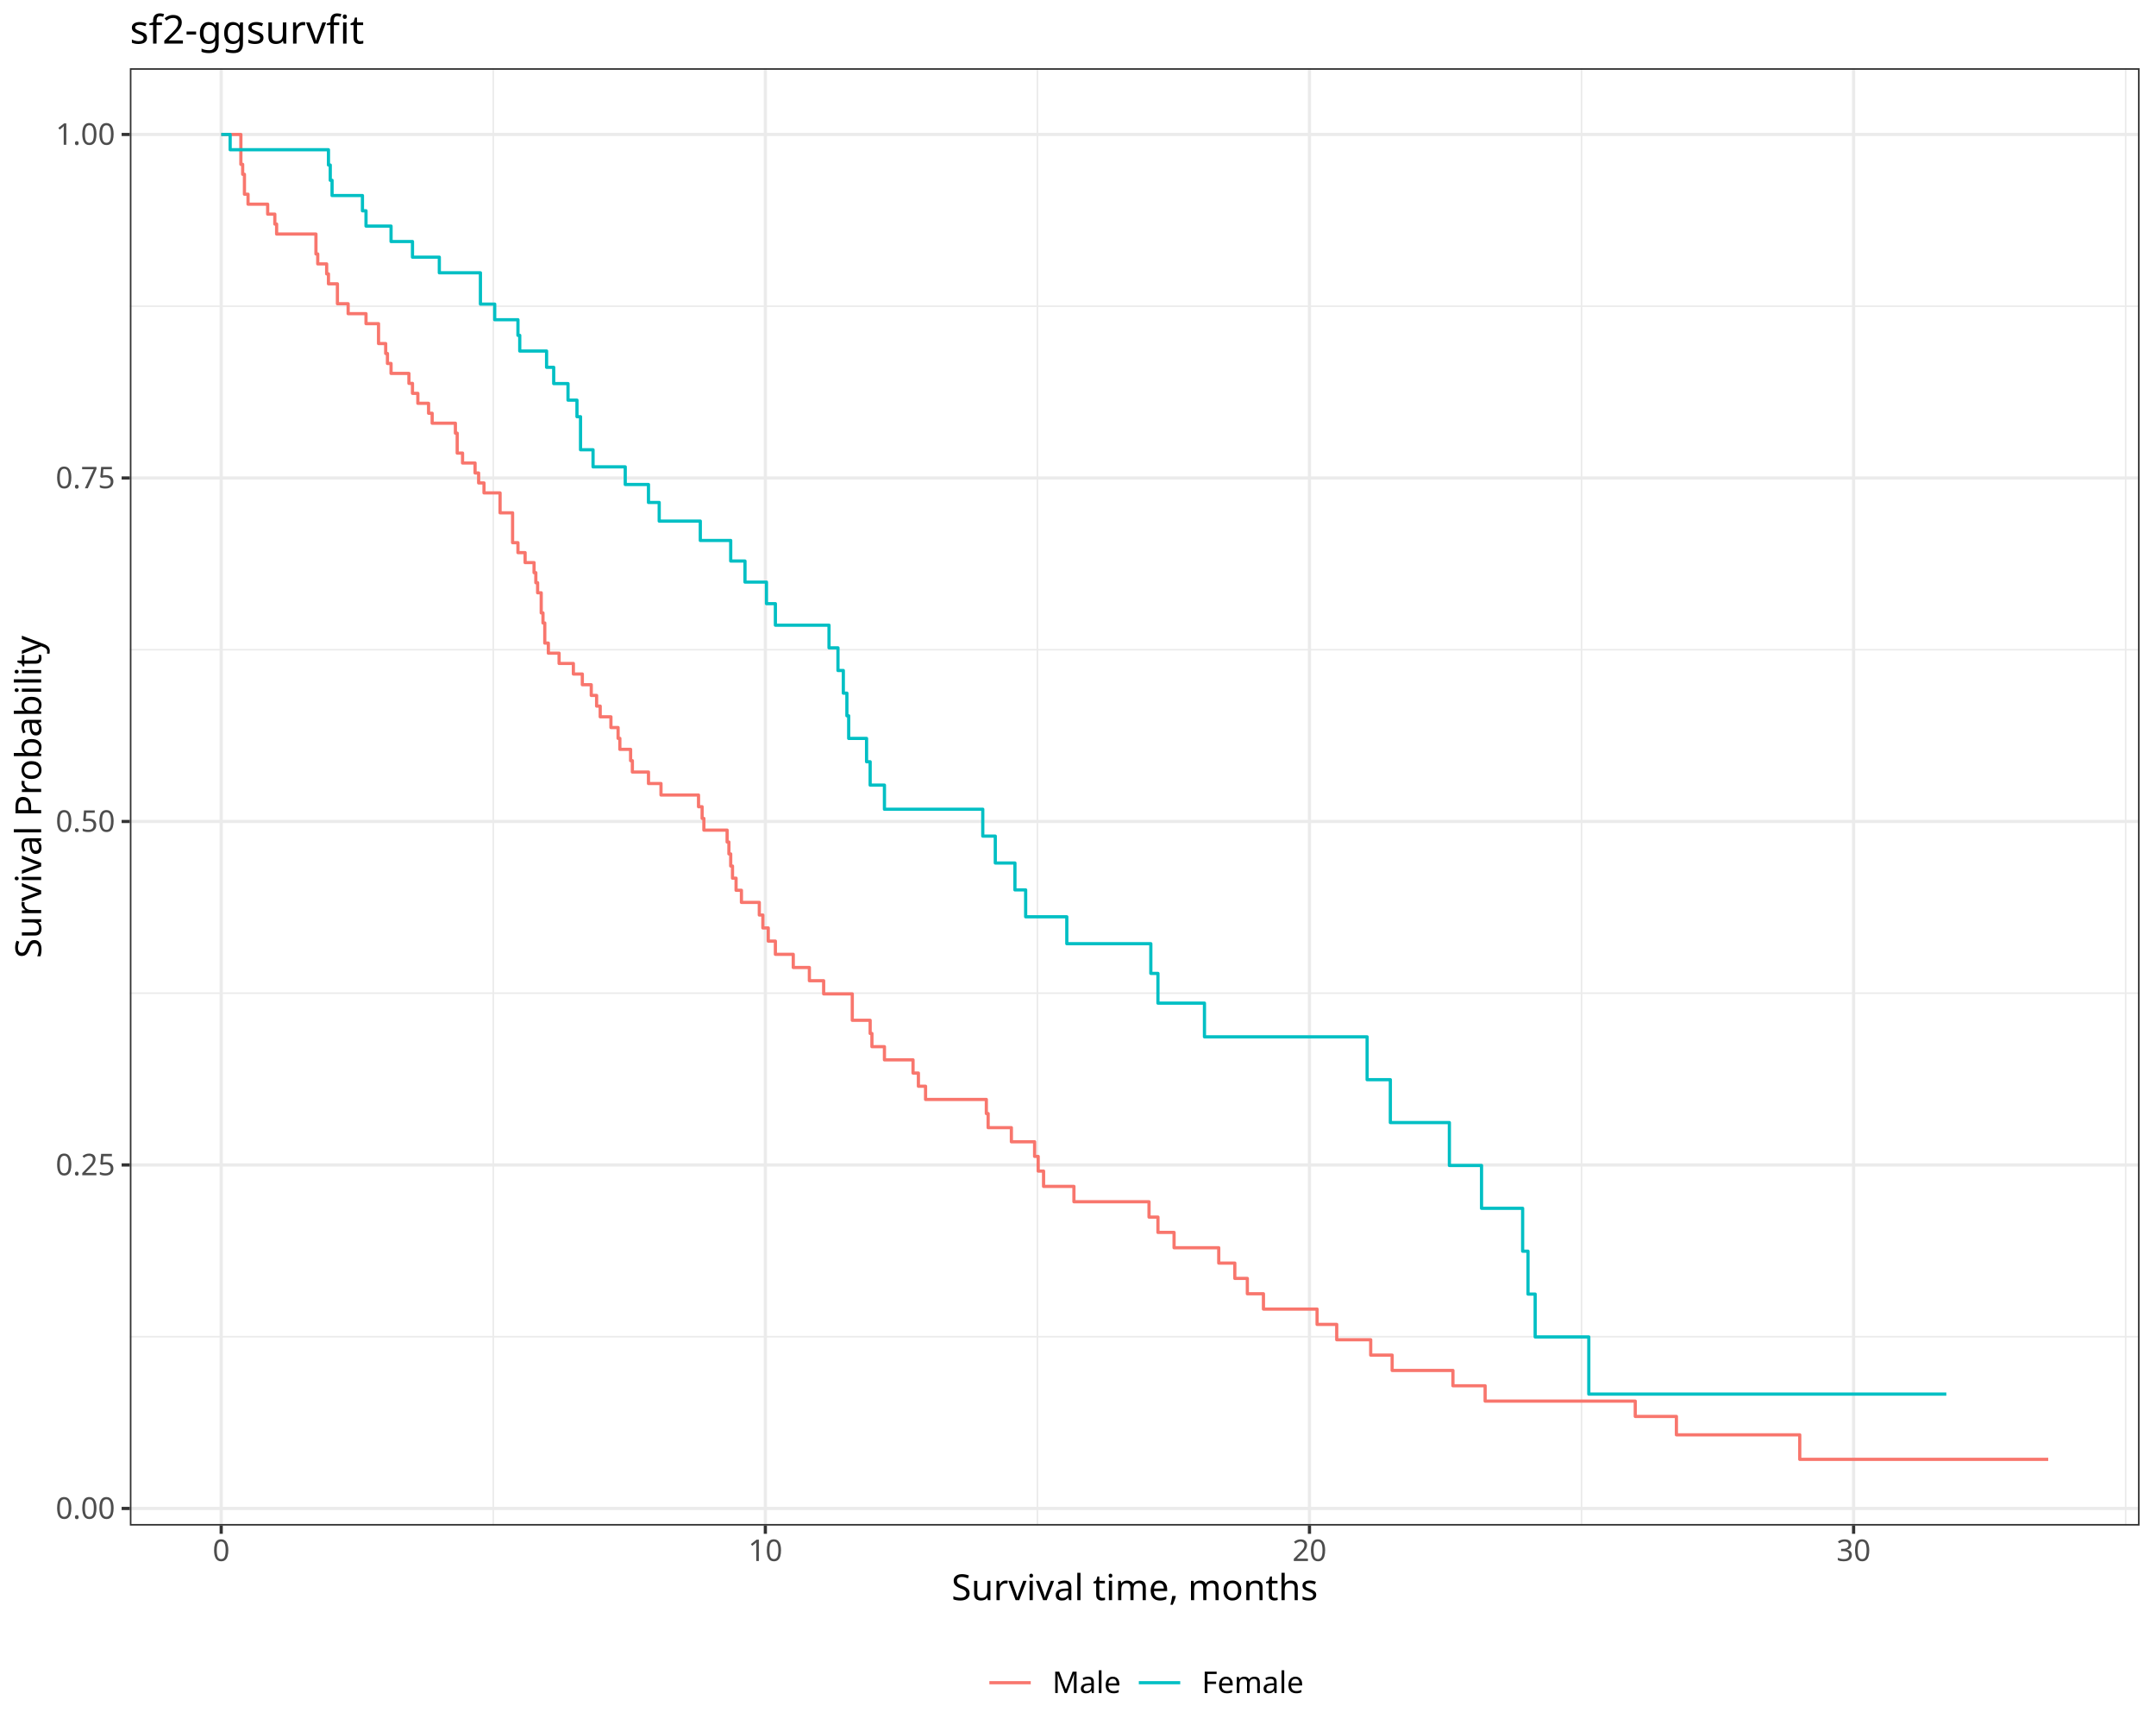
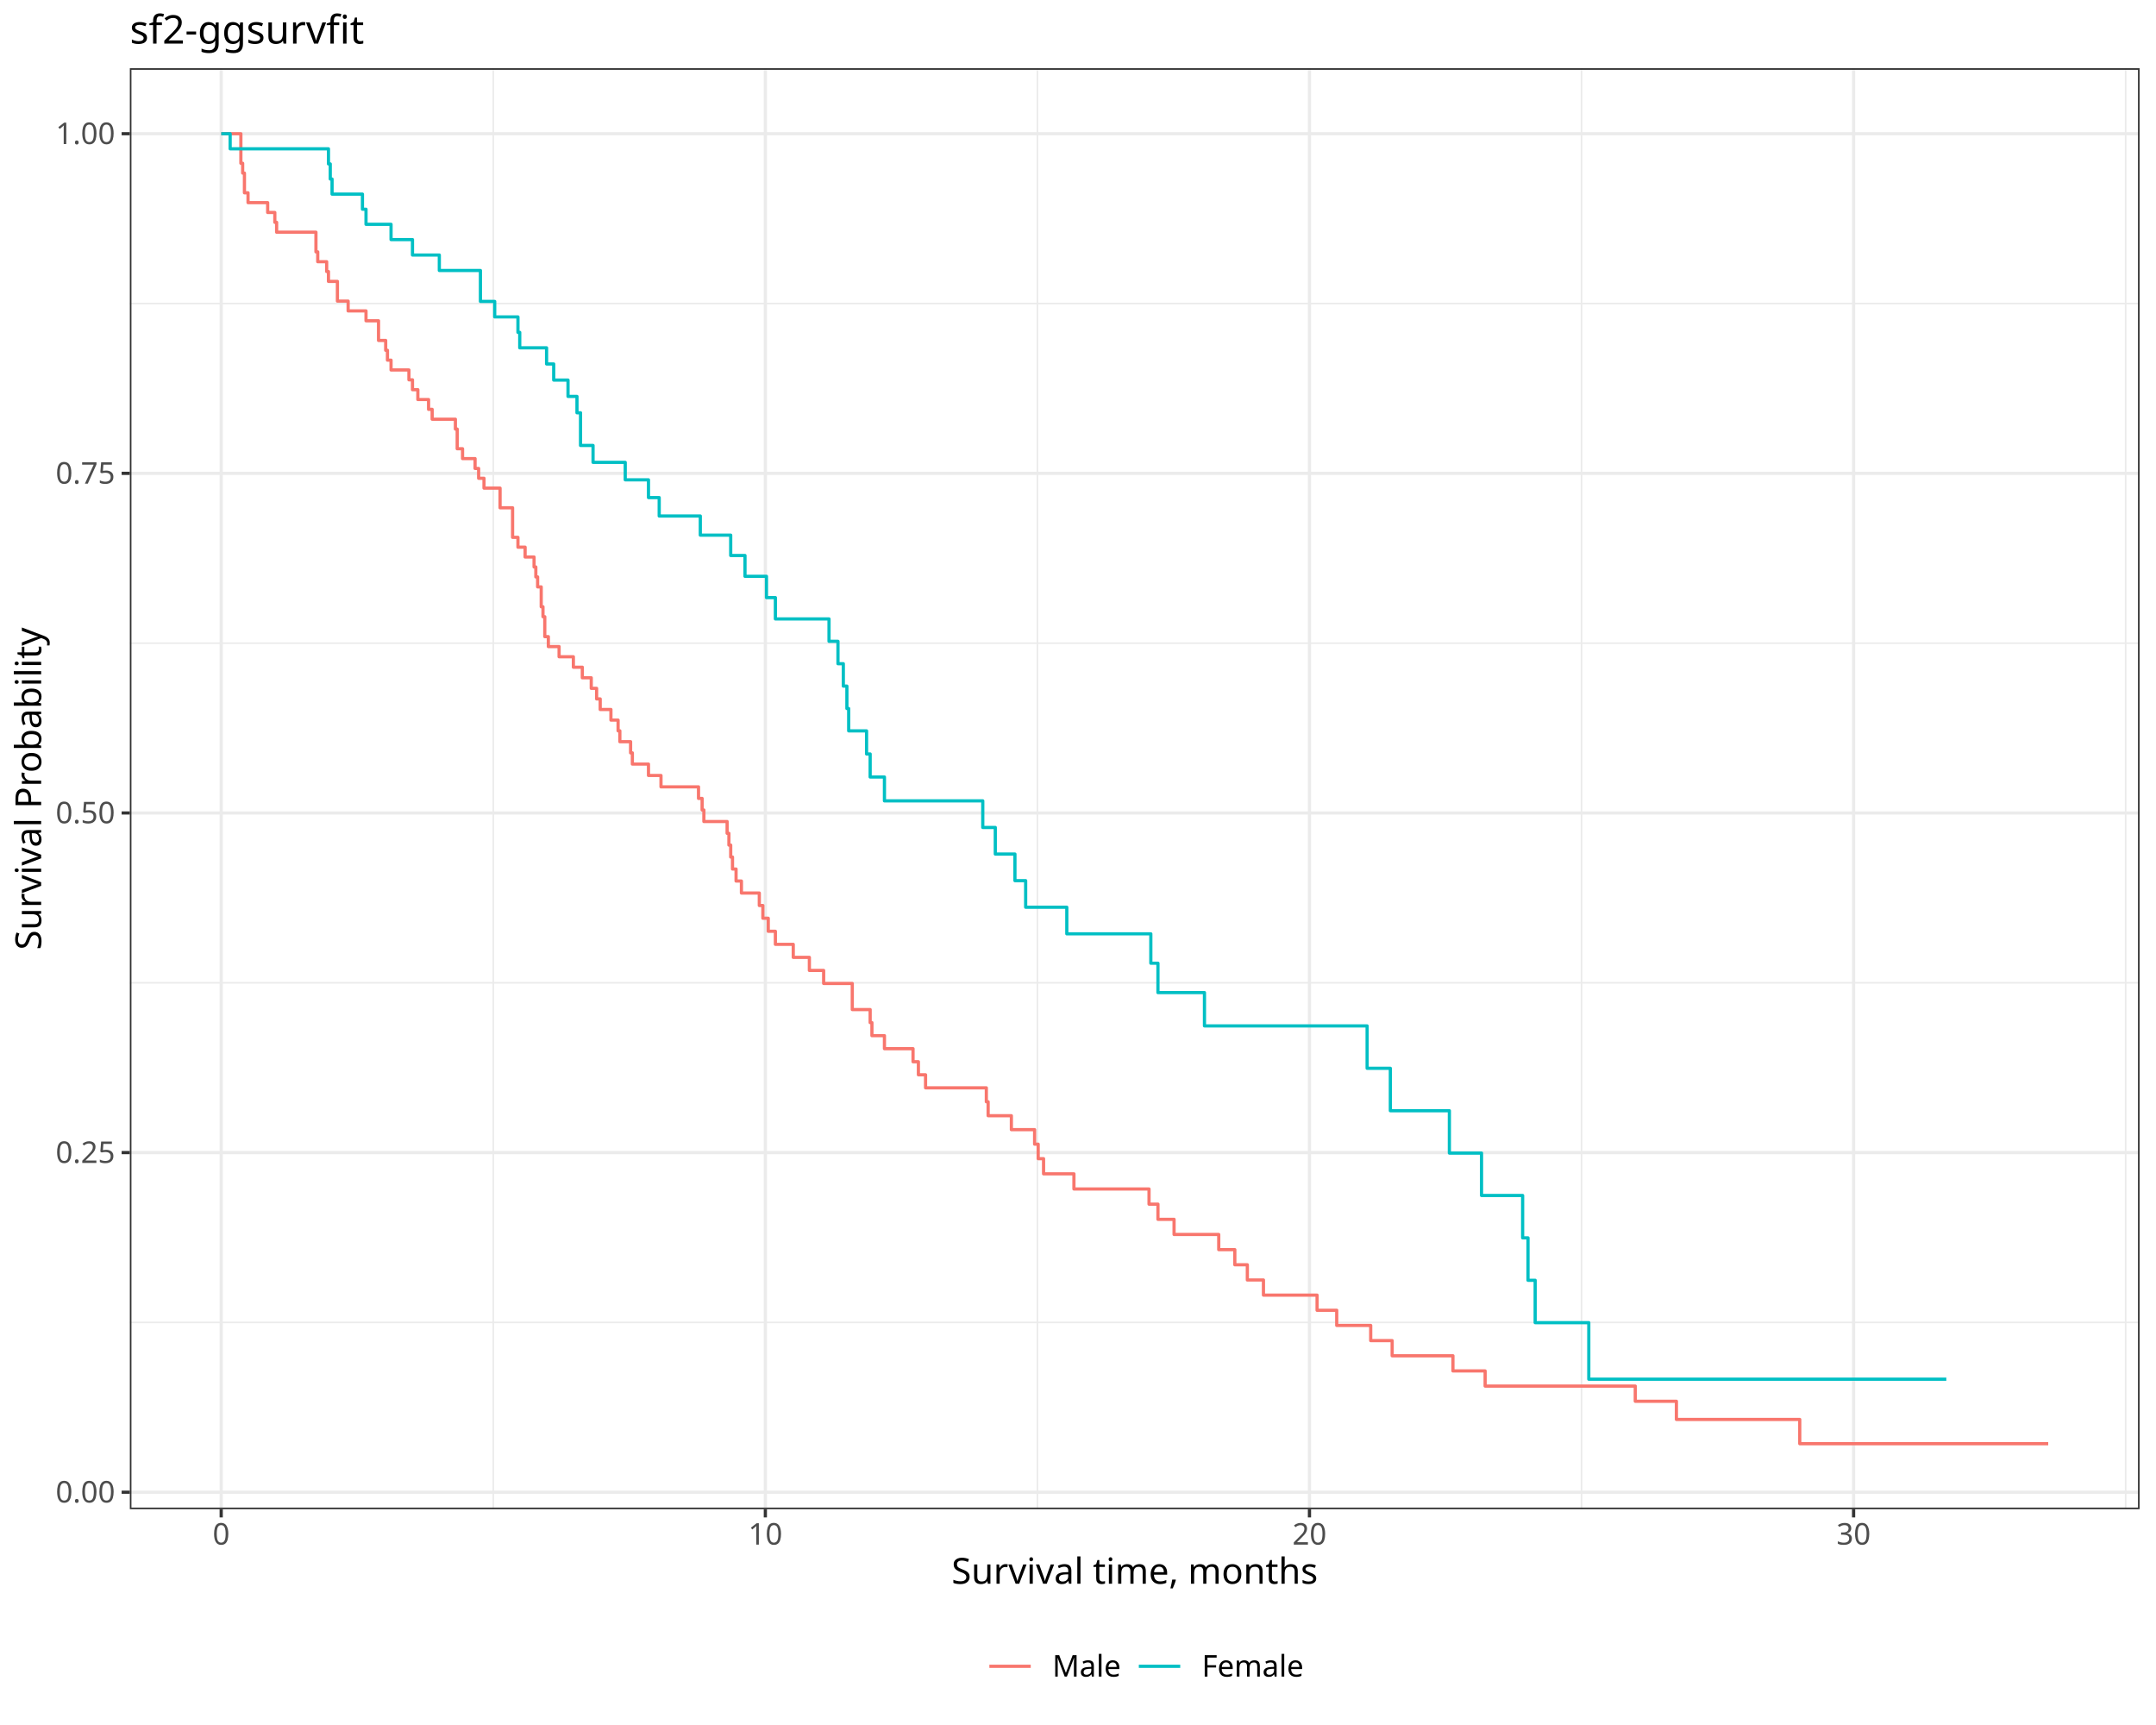
<svg xmlns="http://www.w3.org/2000/svg" class="svglite" data-engine-version="2.0" width="720.00pt" height="576.00pt" viewBox="0 0 720.00 576.00">
  <defs>
    <style type="text/css">
    .svglite line, .svglite polyline, .svglite polygon, .svglite path, .svglite rect, .svglite circle {
      fill: none;
      stroke: #000000;
      stroke-linecap: round;
      stroke-linejoin: round;
      stroke-miterlimit: 10.00;
    }
  </style>
  </defs>
  <rect width="100%" height="100%" style="stroke: none; fill: #FFFFFF;" />
  <defs>
    <clipPath id="cpMC4wMHw3MjAuMDB8MC4wMHw1NzYuMDA=">
      <rect x="0.00" y="0.00" width="720.00" height="576.00" />
    </clipPath>
  </defs>
  <g clip-path="url(#cpMC4wMHw3MjAuMDB8MC4wMHw1NzYuMDA=)">
    <rect x="0.00" y="0.00" width="720.00" height="576.00" style="stroke-width: 1.07; stroke: #FFFFFF; fill: #FFFFFF;" />
  </g>
  <defs>
-     <clipPath id="cpNDMuMzZ8NzE0LjUyfDIyLjc4fDUwOS40Mg==">
-       <rect x="43.36" y="22.78" width="671.16" height="486.64" />
+     <clipPath id="cpNDMuMzZ8NzE0LjUyfDIyLjc4fDUwMy45NA==">
+       <rect x="43.36" y="22.78" width="671.16" height="481.16" />
    </clipPath>
  </defs>
-   <g clip-path="url(#cpNDMuMzZ8NzE0LjUyfDIyLjc4fDUwOS40Mg==)">
-     <rect x="43.36" y="22.78" width="671.16" height="486.64" style="stroke-width: 1.07; stroke: none; fill: #FFFFFF;" />
-     <polyline points="43.36,446.34 714.52,446.34 " style="stroke-width: 0.53; stroke: #EBEBEB; stroke-linecap: butt;" />
-     <polyline points="43.36,331.64 714.52,331.64 " style="stroke-width: 0.53; stroke: #EBEBEB; stroke-linecap: butt;" />
-     <polyline points="43.36,216.95 714.52,216.95 " style="stroke-width: 0.53; stroke: #EBEBEB; stroke-linecap: butt;" />
-     <polyline points="43.36,102.25 714.52,102.25 " style="stroke-width: 0.53; stroke: #EBEBEB; stroke-linecap: butt;" />
-     <polyline points="164.73,509.42 164.73,22.78 " style="stroke-width: 0.53; stroke: #EBEBEB; stroke-linecap: butt;" />
-     <polyline points="346.44,509.42 346.44,22.78 " style="stroke-width: 0.53; stroke: #EBEBEB; stroke-linecap: butt;" />
-     <polyline points="528.16,509.42 528.16,22.78 " style="stroke-width: 0.53; stroke: #EBEBEB; stroke-linecap: butt;" />
-     <polyline points="709.87,509.42 709.87,22.78 " style="stroke-width: 0.53; stroke: #EBEBEB; stroke-linecap: butt;" />
-     <polyline points="43.36,503.69 714.52,503.69 " style="stroke-width: 1.07; stroke: #EBEBEB; stroke-linecap: butt;" />
-     <polyline points="43.36,388.99 714.52,388.99 " style="stroke-width: 1.07; stroke: #EBEBEB; stroke-linecap: butt;" />
-     <polyline points="43.36,274.30 714.52,274.30 " style="stroke-width: 1.07; stroke: #EBEBEB; stroke-linecap: butt;" />
-     <polyline points="43.36,159.60 714.52,159.60 " style="stroke-width: 1.07; stroke: #EBEBEB; stroke-linecap: butt;" />
-     <polyline points="43.36,44.90 714.52,44.90 " style="stroke-width: 1.07; stroke: #EBEBEB; stroke-linecap: butt;" />
-     <polyline points="73.87,509.42 73.87,22.78 " style="stroke-width: 1.07; stroke: #EBEBEB; stroke-linecap: butt;" />
-     <polyline points="255.59,509.42 255.59,22.78 " style="stroke-width: 1.07; stroke: #EBEBEB; stroke-linecap: butt;" />
-     <polyline points="437.30,509.42 437.30,22.78 " style="stroke-width: 1.07; stroke: #EBEBEB; stroke-linecap: butt;" />
-     <polyline points="619.01,509.42 619.01,22.78 " style="stroke-width: 1.07; stroke: #EBEBEB; stroke-linecap: butt;" />
-     <polyline points="73.87,44.90 80.44,44.90 80.44,54.88 81.04,54.88 81.04,58.20 81.63,58.20 81.63,64.85 82.83,64.85 82.83,68.18 89.39,68.18 89.39,71.50 91.78,71.50 91.78,74.82 92.38,74.82 92.38,78.15 105.51,78.15 105.51,84.80 106.11,84.80 106.11,88.12 109.09,88.12 109.09,91.45 109.69,91.45 109.69,94.77 112.68,94.77 112.68,101.42 116.26,101.42 116.26,104.74 122.23,104.74 122.23,108.07 126.41,108.07 126.41,114.72 128.80,114.72 128.80,118.04 129.39,118.04 129.39,121.37 130.59,121.37 130.59,124.69 136.56,124.69 136.56,128.02 137.75,128.02 137.75,131.34 139.54,131.34 139.54,134.67 143.12,134.67 143.12,137.99 144.32,137.99 144.32,141.31 152.08,141.31 152.08,144.64 152.68,144.64 152.68,151.29 154.47,151.29 154.47,154.61 158.65,154.61 158.65,157.94 159.84,157.94 159.84,161.26 161.63,161.26 161.63,164.59 167.00,164.59 167.00,171.24 171.18,171.24 171.18,181.21 172.97,181.21 172.97,184.53 175.36,184.53 175.36,187.86 177.75,187.86 177.75,187.86 178.35,187.86 178.35,191.22 178.94,191.22 178.94,194.58 179.54,194.58 179.54,197.94 180.74,197.94 180.74,204.66 181.33,204.66 181.33,208.02 181.93,208.02 181.93,214.74 183.12,214.74 183.12,218.10 184.32,218.10 184.32,218.10 186.11,218.10 186.11,218.10 186.71,218.10 186.71,221.54 187.90,221.54 187.90,221.54 190.88,221.54 190.88,221.54 191.48,221.54 191.48,225.06 194.47,225.06 194.47,228.64 197.45,228.64 197.45,232.21 199.24,232.21 199.24,235.78 200.44,235.78 200.44,239.35 204.02,239.35 204.02,242.93 205.81,242.93 205.81,242.93 206.41,242.93 206.41,246.55 207.00,246.55 207.00,250.22 208.20,250.22 208.20,250.22 210.59,250.22 210.59,254.00 211.18,254.00 211.18,257.79 215.36,257.79 215.36,257.79 216.56,257.79 216.56,261.63 220.74,261.63 220.74,265.47 228.50,265.47 228.50,265.47 233.27,265.47 233.27,269.38 234.47,269.38 234.47,273.28 235.06,273.28 235.06,277.19 240.44,277.19 240.44,277.19 242.82,277.19 242.82,281.16 243.42,281.16 243.42,285.13 244.02,285.13 244.02,289.18 244.62,289.18 244.62,293.23 245.81,293.23 245.81,297.28 247.60,297.28 247.60,301.32 248.20,301.32 248.20,301.32 252.97,301.32 252.97,301.32 253.57,301.32 253.57,305.54 254.76,305.54 254.76,309.85 256.56,309.85 256.56,314.25 258.94,314.25 258.94,318.66 264.91,318.66 264.91,323.06 270.29,323.06 270.29,327.47 275.06,327.47 275.06,331.87 284.62,331.87 284.62,340.69 290.59,340.69 290.59,345.09 291.18,345.09 291.18,349.50 295.36,349.50 295.36,353.90 304.91,353.90 304.91,358.31 306.70,358.31 306.70,362.71 309.09,362.71 309.09,367.12 315.06,367.12 315.06,367.12 320.44,367.12 320.44,367.12 329.39,367.12 329.39,371.83 329.99,371.83 329.99,376.54 337.75,376.54 337.75,381.25 338.94,381.25 338.94,381.25 345.51,381.25 345.51,386.14 346.70,386.14 346.70,391.04 347.30,391.04 347.30,391.04 348.50,391.04 348.50,396.16 358.64,396.16 358.64,401.28 383.72,401.28 383.72,406.40 386.70,406.40 386.70,411.52 392.08,411.52 392.08,416.64 407.00,416.64 407.00,421.76 412.37,421.76 412.37,426.88 416.55,426.88 416.55,432.00 421.93,432.00 421.93,437.12 439.84,437.12 439.84,442.24 446.40,442.24 446.40,447.36 457.75,447.36 457.75,452.49 464.91,452.49 464.91,457.61 485.21,457.61 485.21,462.73 495.96,462.73 495.96,467.85 546.10,467.85 546.10,472.97 555.06,472.97 555.06,472.97 559.84,472.97 559.84,479.11 575.36,479.11 575.36,479.11 601.03,479.11 601.03,487.30 676.85,487.30 676.85,487.30 684.01,487.30 684.01,487.30 " style="stroke-width: 1.07; stroke: #F8766D; stroke-linecap: butt;" />
-     <polyline points="73.87,44.90 76.86,44.90 76.86,50.00 109.69,50.00 109.69,55.10 110.29,55.10 110.29,60.20 110.89,60.20 110.89,65.29 121.04,65.29 121.04,70.39 122.23,70.39 122.23,75.49 128.80,75.49 128.80,75.49 130.59,75.49 130.59,80.65 136.56,80.65 136.56,80.65 137.75,80.65 137.75,85.87 146.71,85.87 146.71,91.09 160.44,91.09 160.44,101.54 165.21,101.54 165.21,106.76 172.97,106.76 172.97,111.98 173.57,111.98 173.57,117.21 177.15,117.21 177.15,117.21 178.35,117.21 178.35,117.21 179.54,117.21 179.54,117.21 182.53,117.21 182.53,122.65 184.91,122.65 184.91,128.09 188.50,128.09 188.50,128.09 189.69,128.09 189.69,133.62 192.68,133.62 192.68,139.14 193.87,139.14 193.87,150.19 194.47,150.19 194.47,150.19 195.06,150.19 195.06,150.19 198.05,150.19 198.05,155.89 199.84,155.89 199.84,155.89 207.60,155.89 207.60,155.89 208.80,155.89 208.80,161.78 214.17,161.78 214.17,161.78 216.56,161.78 216.56,167.78 217.15,167.78 217.15,167.78 218.94,167.78 218.94,167.78 220.14,167.78 220.14,174.00 224.32,174.00 224.32,174.00 232.68,174.00 232.68,174.00 233.87,174.00 233.87,180.47 234.47,180.47 234.47,180.47 236.26,180.47 236.26,180.47 238.65,180.47 238.65,180.47 244.02,180.47 244.02,187.34 248.20,187.34 248.20,187.34 248.79,187.34 248.79,194.37 250.59,194.37 250.59,194.37 255.96,194.37 255.96,201.57 258.94,201.57 258.94,208.76 261.93,208.76 261.93,208.76 272.08,208.76 272.08,208.76 276.85,208.76 276.85,216.32 279.84,216.32 279.84,223.89 281.63,223.89 281.63,231.45 282.82,231.45 282.82,239.01 283.42,239.01 283.42,246.57 286.41,246.57 286.41,246.57 289.39,246.57 289.39,254.36 290.59,254.36 290.59,262.16 291.18,262.16 291.18,262.16 295.36,262.16 295.36,270.21 298.35,270.21 298.35,270.21 301.93,270.21 301.93,270.21 303.12,270.21 303.12,270.21 328.20,270.21 328.20,279.19 332.38,279.19 332.38,288.17 338.94,288.17 338.94,297.15 342.52,297.15 342.52,306.13 356.26,306.13 356.26,315.11 378.94,315.11 378.94,315.11 384.32,315.11 384.32,325.03 386.70,325.03 386.70,334.96 389.69,334.96 389.69,334.96 398.05,334.96 398.05,334.96 402.23,334.96 402.23,346.21 402.82,346.21 402.82,346.21 407.60,346.21 407.60,346.21 424.91,346.21 424.91,346.21 456.55,346.21 456.55,360.52 464.31,360.52 464.31,374.84 484.02,374.84 484.02,389.16 494.76,389.16 494.76,403.47 508.49,403.47 508.49,417.79 510.28,417.79 510.28,432.11 512.67,432.11 512.67,446.42 515.66,446.42 515.66,446.42 530.58,446.42 530.58,465.51 564.01,465.51 564.01,465.51 649.98,465.51 649.98,465.51 " style="stroke-width: 1.07; stroke: #00BFC4; stroke-linecap: butt;" />
-     <rect x="43.36" y="22.78" width="671.16" height="486.64" style="stroke-width: 1.07; stroke: #333333;" />
+   <g clip-path="url(#cpNDMuMzZ8NzE0LjUyfDIyLjc4fDUwMy45NA==)">
+     <rect x="43.36" y="22.78" width="671.16" height="481.16" style="stroke-width: 1.07; stroke: none; fill: #FFFFFF;" />
+     <polyline points="43.36,441.57 714.52,441.57 " style="stroke-width: 0.53; stroke: #EBEBEB; stroke-linecap: butt;" />
+     <polyline points="43.36,328.17 714.52,328.17 " style="stroke-width: 0.53; stroke: #EBEBEB; stroke-linecap: butt;" />
+     <polyline points="43.36,214.76 714.52,214.76 " style="stroke-width: 0.53; stroke: #EBEBEB; stroke-linecap: butt;" />
+     <polyline points="43.36,101.36 714.52,101.36 " style="stroke-width: 0.53; stroke: #EBEBEB; stroke-linecap: butt;" />
+     <polyline points="164.73,503.94 164.73,22.78 " style="stroke-width: 0.53; stroke: #EBEBEB; stroke-linecap: butt;" />
+     <polyline points="346.44,503.94 346.44,22.78 " style="stroke-width: 0.53; stroke: #EBEBEB; stroke-linecap: butt;" />
+     <polyline points="528.16,503.94 528.16,22.78 " style="stroke-width: 0.53; stroke: #EBEBEB; stroke-linecap: butt;" />
+     <polyline points="709.87,503.94 709.87,22.78 " style="stroke-width: 0.53; stroke: #EBEBEB; stroke-linecap: butt;" />
+     <polyline points="43.36,498.27 714.52,498.27 " style="stroke-width: 1.07; stroke: #EBEBEB; stroke-linecap: butt;" />
+     <polyline points="43.36,384.87 714.52,384.87 " style="stroke-width: 1.07; stroke: #EBEBEB; stroke-linecap: butt;" />
+     <polyline points="43.36,271.46 714.52,271.46 " style="stroke-width: 1.07; stroke: #EBEBEB; stroke-linecap: butt;" />
+     <polyline points="43.36,158.06 714.52,158.06 " style="stroke-width: 1.07; stroke: #EBEBEB; stroke-linecap: butt;" />
+     <polyline points="43.36,44.65 714.52,44.65 " style="stroke-width: 1.07; stroke: #EBEBEB; stroke-linecap: butt;" />
+     <polyline points="73.87,503.94 73.87,22.78 " style="stroke-width: 1.07; stroke: #EBEBEB; stroke-linecap: butt;" />
+     <polyline points="255.59,503.94 255.59,22.78 " style="stroke-width: 1.07; stroke: #EBEBEB; stroke-linecap: butt;" />
+     <polyline points="437.30,503.94 437.30,22.78 " style="stroke-width: 1.07; stroke: #EBEBEB; stroke-linecap: butt;" />
+     <polyline points="619.01,503.94 619.01,22.78 " style="stroke-width: 1.07; stroke: #EBEBEB; stroke-linecap: butt;" />
+     <polyline points="73.87,44.65 80.44,44.65 80.44,54.52 81.04,54.52 81.04,57.80 81.63,57.80 81.63,64.38 82.83,64.38 82.83,67.66 89.39,67.66 89.39,70.95 91.78,70.95 91.78,74.24 92.38,74.24 92.38,77.53 105.51,77.53 105.51,84.10 106.11,84.10 106.11,87.39 109.09,87.39 109.09,90.67 109.69,90.67 109.69,93.96 112.68,93.96 112.68,100.54 116.26,100.54 116.26,103.82 122.23,103.82 122.23,107.11 126.41,107.11 126.41,113.68 128.80,113.68 128.80,116.97 129.39,116.97 129.39,120.26 130.59,120.26 130.59,123.54 136.56,123.54 136.56,126.83 137.75,126.83 137.75,130.12 139.54,130.12 139.54,133.41 143.12,133.41 143.12,136.69 144.32,136.69 144.32,139.98 152.08,139.98 152.08,143.27 152.68,143.27 152.68,149.84 154.47,149.84 154.47,153.13 158.65,153.13 158.65,156.42 159.84,156.42 159.84,159.70 161.63,159.70 161.63,162.99 167.00,162.99 167.00,169.56 171.18,169.56 171.18,179.43 172.97,179.43 172.97,182.71 175.36,182.71 175.36,186.00 177.75,186.00 177.75,186.00 178.35,186.00 178.35,189.32 178.94,189.32 178.94,192.64 179.54,192.64 179.54,195.97 180.74,195.97 180.74,202.61 181.33,202.61 181.33,205.93 181.93,205.93 181.93,212.58 183.12,212.58 183.12,215.90 184.32,215.90 184.32,215.90 186.11,215.90 186.11,215.90 186.71,215.90 186.71,219.30 187.90,219.30 187.90,219.30 190.88,219.30 190.88,219.30 191.48,219.30 191.48,222.79 194.47,222.79 194.47,226.32 197.45,226.32 197.45,229.85 199.24,229.85 199.24,233.38 200.44,233.38 200.44,236.91 204.02,236.91 204.02,240.45 205.81,240.45 205.81,240.45 206.41,240.45 206.41,244.03 207.00,244.03 207.00,247.66 208.20,247.66 208.20,247.66 210.59,247.66 210.59,251.40 211.18,251.40 211.18,255.14 215.36,255.14 215.36,255.14 216.56,255.14 216.56,258.94 220.74,258.94 220.74,262.74 228.50,262.74 228.50,262.74 233.27,262.74 233.27,266.60 234.47,266.60 234.47,270.46 235.06,270.46 235.06,274.32 240.44,274.32 240.44,274.32 242.82,274.32 242.82,278.25 243.42,278.25 243.42,282.18 244.02,282.18 244.02,286.18 244.62,286.18 244.62,290.18 245.81,290.18 245.81,294.19 247.60,294.19 247.60,298.19 248.20,298.19 248.20,298.19 252.97,298.19 252.97,298.19 253.57,298.19 253.57,302.36 254.76,302.36 254.76,306.61 256.56,306.61 256.56,310.97 258.94,310.97 258.94,315.33 264.91,315.33 264.91,319.68 270.29,319.68 270.29,324.04 275.06,324.04 275.06,328.39 284.62,328.39 284.62,337.11 290.59,337.11 290.59,341.46 291.18,341.46 291.18,345.82 295.36,345.82 295.36,350.17 304.91,350.17 304.91,354.53 306.70,354.53 306.70,358.89 309.09,358.89 309.09,363.24 315.06,363.24 315.06,363.24 320.44,363.24 320.44,363.24 329.39,363.24 329.39,367.90 329.99,367.90 329.99,372.55 337.75,372.55 337.75,377.21 338.94,377.21 338.94,377.21 345.51,377.21 345.51,382.05 346.70,382.05 346.70,386.90 347.30,386.90 347.30,386.90 348.50,386.90 348.50,391.96 358.64,391.96 358.64,397.02 383.72,397.02 383.72,402.08 386.70,402.08 386.70,407.15 392.08,407.15 392.08,412.21 407.00,412.21 407.00,417.27 412.37,417.27 412.37,422.33 416.55,422.33 416.55,427.40 421.93,427.40 421.93,432.46 439.84,432.46 439.84,437.52 446.40,437.52 446.40,442.58 457.75,442.58 457.75,447.65 464.91,447.65 464.91,452.71 485.21,452.71 485.21,457.77 495.96,457.77 495.96,462.83 546.10,462.83 546.10,467.90 555.06,467.90 555.06,467.90 559.84,467.90 559.84,473.97 575.36,473.97 575.36,473.97 601.03,473.97 601.03,482.07 676.85,482.07 676.85,482.07 684.01,482.07 684.01,482.07 " style="stroke-width: 1.07; stroke: #F8766D; stroke-linecap: butt;" />
+     <polyline points="73.87,44.65 76.86,44.65 76.86,49.69 109.69,49.69 109.69,54.73 110.29,54.73 110.29,59.78 110.89,59.78 110.89,64.82 121.04,64.82 121.04,69.86 122.23,69.86 122.23,74.90 128.80,74.90 128.80,74.90 130.59,74.90 130.59,80.00 136.56,80.00 136.56,80.00 137.75,80.00 137.75,85.16 146.71,85.16 146.71,90.32 160.44,90.32 160.44,100.65 165.21,100.65 165.21,105.82 172.97,105.82 172.97,110.98 173.57,110.98 173.57,116.14 177.15,116.14 177.15,116.14 178.35,116.14 178.35,116.14 179.54,116.14 179.54,116.14 182.53,116.14 182.53,121.53 184.91,121.53 184.91,126.91 188.50,126.91 188.50,126.91 189.69,126.91 189.69,132.37 192.68,132.37 192.68,137.83 193.87,137.83 193.87,148.75 194.47,148.75 194.47,148.75 195.06,148.75 195.06,148.75 198.05,148.75 198.05,154.39 199.84,154.39 199.84,154.39 207.60,154.39 207.60,154.39 208.80,154.39 208.80,160.22 214.17,160.22 214.17,160.22 216.56,160.22 216.56,166.15 217.15,166.15 217.15,166.15 218.94,166.15 218.94,166.15 220.14,166.15 220.14,172.30 224.32,172.30 224.32,172.30 232.68,172.30 232.68,172.30 233.87,172.30 233.87,178.69 234.47,178.69 234.47,178.69 236.26,178.69 236.26,178.69 238.65,178.69 238.65,178.69 244.02,178.69 244.02,185.49 248.20,185.49 248.20,185.49 248.79,185.49 248.79,192.44 250.59,192.44 250.59,192.44 255.96,192.44 255.96,199.55 258.94,199.55 258.94,206.67 261.93,206.67 261.93,206.67 272.08,206.67 272.08,206.67 276.85,206.67 276.85,214.14 279.84,214.14 279.84,221.62 281.63,221.62 281.63,229.10 282.82,229.10 282.82,236.58 283.42,236.58 283.42,244.05 286.41,244.05 286.41,244.05 289.39,244.05 289.39,251.76 290.59,251.76 290.59,259.46 291.18,259.46 291.18,259.46 295.36,259.46 295.36,267.42 298.35,267.42 298.35,267.42 301.93,267.42 301.93,267.42 303.12,267.42 303.12,267.42 328.20,267.42 328.20,276.30 332.38,276.30 332.38,285.18 338.94,285.18 338.94,294.06 342.52,294.06 342.52,302.94 356.26,302.94 356.26,311.82 378.94,311.82 378.94,311.82 384.32,311.82 384.32,321.63 386.70,321.63 386.70,331.44 389.69,331.44 389.69,331.44 398.05,331.44 398.05,331.44 402.23,331.44 402.23,342.56 402.82,342.56 402.82,342.56 407.60,342.56 407.60,342.56 424.91,342.56 424.91,342.56 456.55,342.56 456.55,356.72 464.31,356.72 464.31,370.88 484.02,370.88 484.02,385.03 494.76,385.03 494.76,399.19 508.49,399.19 508.49,413.34 510.28,413.34 510.28,427.50 512.67,427.50 512.67,441.65 515.66,441.65 515.66,441.65 530.58,441.65 530.58,460.53 564.01,460.53 564.01,460.53 649.98,460.53 649.98,460.53 " style="stroke-width: 1.07; stroke: #00BFC4; stroke-linecap: butt;" />
+     <rect x="43.36" y="22.78" width="671.16" height="481.16" style="stroke-width: 1.07; stroke: #333333;" />
  </g>
  <g clip-path="url(#cpMC4wMHw3MjAuMDB8MC4wMHw1NzYuMDA=)">
-     <text x="38.43" y="507.13" text-anchor="end" style="font-size: 10.00px; fill: #4D4D4D; font-family: sans;" textLength="19.46px" lengthAdjust="spacingAndGlyphs">0.00</text>
-     <text x="38.43" y="392.43" text-anchor="end" style="font-size: 10.00px; fill: #4D4D4D; font-family: sans;" textLength="19.46px" lengthAdjust="spacingAndGlyphs">0.25</text>
-     <text x="38.43" y="277.74" text-anchor="end" style="font-size: 10.00px; fill: #4D4D4D; font-family: sans;" textLength="19.46px" lengthAdjust="spacingAndGlyphs">0.50</text>
-     <text x="38.43" y="163.04" text-anchor="end" style="font-size: 10.00px; fill: #4D4D4D; font-family: sans;" textLength="19.46px" lengthAdjust="spacingAndGlyphs">0.75</text>
-     <text x="38.43" y="48.34" text-anchor="end" style="font-size: 10.00px; fill: #4D4D4D; font-family: sans;" textLength="19.46px" lengthAdjust="spacingAndGlyphs">1.00</text>
-     <polyline points="40.62,503.69 43.36,503.69 " style="stroke-width: 1.07; stroke: #333333; stroke-linecap: butt;" />
-     <polyline points="40.62,388.99 43.36,388.99 " style="stroke-width: 1.07; stroke: #333333; stroke-linecap: butt;" />
-     <polyline points="40.62,274.30 43.36,274.30 " style="stroke-width: 1.07; stroke: #333333; stroke-linecap: butt;" />
-     <polyline points="40.62,159.60 43.36,159.60 " style="stroke-width: 1.07; stroke: #333333; stroke-linecap: butt;" />
-     <polyline points="40.62,44.90 43.36,44.90 " style="stroke-width: 1.07; stroke: #333333; stroke-linecap: butt;" />
-     <polyline points="73.87,512.16 73.87,509.42 " style="stroke-width: 1.07; stroke: #333333; stroke-linecap: butt;" />
-     <polyline points="255.59,512.16 255.59,509.42 " style="stroke-width: 1.07; stroke: #333333; stroke-linecap: butt;" />
-     <polyline points="437.30,512.16 437.30,509.42 " style="stroke-width: 1.07; stroke: #333333; stroke-linecap: butt;" />
-     <polyline points="619.01,512.16 619.01,509.42 " style="stroke-width: 1.07; stroke: #333333; stroke-linecap: butt;" />
-     <text x="73.87" y="521.24" text-anchor="middle" style="font-size: 10.00px; fill: #4D4D4D; font-family: sans;" textLength="5.56px" lengthAdjust="spacingAndGlyphs">0</text>
-     <text x="255.59" y="521.24" text-anchor="middle" style="font-size: 10.00px; fill: #4D4D4D; font-family: sans;" textLength="11.12px" lengthAdjust="spacingAndGlyphs">10</text>
-     <text x="437.30" y="521.24" text-anchor="middle" style="font-size: 10.00px; fill: #4D4D4D; font-family: sans;" textLength="11.12px" lengthAdjust="spacingAndGlyphs">20</text>
-     <text x="619.01" y="521.24" text-anchor="middle" style="font-size: 10.00px; fill: #4D4D4D; font-family: sans;" textLength="11.12px" lengthAdjust="spacingAndGlyphs">30</text>
-     <text x="378.94" y="534.31" text-anchor="middle" style="font-size: 12.00px; font-family: sans;" textLength="114.72px" lengthAdjust="spacingAndGlyphs">Survival time, months</text>
-     <text transform="translate(13.74,266.10) rotate(-90)" text-anchor="middle" style="font-size: 12.00px; font-family: sans;" textLength="102.05px" lengthAdjust="spacingAndGlyphs">Survival Probability</text>
-     <rect x="317.71" y="547.76" width="122.46" height="28.24" style="stroke-width: 1.07; stroke: none; fill: #FFFFFF;" />
-     <rect x="328.67" y="553.24" width="17.28" height="17.28" style="stroke-width: 1.07; stroke: none; fill: #FFFFFF;" />
-     <line x1="330.40" y1="561.88" x2="344.22" y2="561.88" style="stroke-width: 1.07; stroke: #F8766D; stroke-linecap: butt;" />
-     <rect x="378.59" y="553.24" width="17.28" height="17.28" style="stroke-width: 1.07; stroke: none; fill: #FFFFFF;" />
-     <line x1="380.31" y1="561.88" x2="394.14" y2="561.88" style="stroke-width: 1.07; stroke: #00BFC4; stroke-linecap: butt;" />
-     <text x="351.43" y="565.32" style="font-size: 10.00px; font-family: sans;" textLength="21.68px" lengthAdjust="spacingAndGlyphs">Male</text>
-     <text x="401.35" y="565.32" style="font-size: 10.00px; font-family: sans;" textLength="33.35px" lengthAdjust="spacingAndGlyphs">Female</text>
+     <text x="38.43" y="501.71" text-anchor="end" style="font-size: 10.00px; fill: #4D4D4D; font-family: sans;" textLength="19.46px" lengthAdjust="spacingAndGlyphs">0.00</text>
+     <text x="38.43" y="388.31" text-anchor="end" style="font-size: 10.00px; fill: #4D4D4D; font-family: sans;" textLength="19.46px" lengthAdjust="spacingAndGlyphs">0.25</text>
+     <text x="38.43" y="274.90" text-anchor="end" style="font-size: 10.00px; fill: #4D4D4D; font-family: sans;" textLength="19.46px" lengthAdjust="spacingAndGlyphs">0.50</text>
+     <text x="38.43" y="161.50" text-anchor="end" style="font-size: 10.00px; fill: #4D4D4D; font-family: sans;" textLength="19.46px" lengthAdjust="spacingAndGlyphs">0.75</text>
+     <text x="38.43" y="48.10" text-anchor="end" style="font-size: 10.00px; fill: #4D4D4D; font-family: sans;" textLength="19.46px" lengthAdjust="spacingAndGlyphs">1.00</text>
+     <polyline points="40.62,498.27 43.36,498.27 " style="stroke-width: 1.07; stroke: #333333; stroke-linecap: butt;" />
+     <polyline points="40.62,384.87 43.36,384.87 " style="stroke-width: 1.07; stroke: #333333; stroke-linecap: butt;" />
+     <polyline points="40.62,271.46 43.36,271.46 " style="stroke-width: 1.07; stroke: #333333; stroke-linecap: butt;" />
+     <polyline points="40.62,158.06 43.36,158.06 " style="stroke-width: 1.07; stroke: #333333; stroke-linecap: butt;" />
+     <polyline points="40.62,44.65 43.36,44.65 " style="stroke-width: 1.07; stroke: #333333; stroke-linecap: butt;" />
+     <polyline points="73.87,506.68 73.87,503.94 " style="stroke-width: 1.07; stroke: #333333; stroke-linecap: butt;" />
+     <polyline points="255.59,506.68 255.59,503.94 " style="stroke-width: 1.07; stroke: #333333; stroke-linecap: butt;" />
+     <polyline points="437.30,506.68 437.30,503.94 " style="stroke-width: 1.07; stroke: #333333; stroke-linecap: butt;" />
+     <polyline points="619.01,506.68 619.01,503.94 " style="stroke-width: 1.07; stroke: #333333; stroke-linecap: butt;" />
+     <text x="73.87" y="515.76" text-anchor="middle" style="font-size: 10.00px; fill: #4D4D4D; font-family: sans;" textLength="5.56px" lengthAdjust="spacingAndGlyphs">0</text>
+     <text x="255.59" y="515.76" text-anchor="middle" style="font-size: 10.00px; fill: #4D4D4D; font-family: sans;" textLength="11.12px" lengthAdjust="spacingAndGlyphs">10</text>
+     <text x="437.30" y="515.76" text-anchor="middle" style="font-size: 10.00px; fill: #4D4D4D; font-family: sans;" textLength="11.12px" lengthAdjust="spacingAndGlyphs">20</text>
+     <text x="619.01" y="515.76" text-anchor="middle" style="font-size: 10.00px; fill: #4D4D4D; font-family: sans;" textLength="11.12px" lengthAdjust="spacingAndGlyphs">30</text>
+     <text x="378.94" y="528.83" text-anchor="middle" style="font-size: 12.00px; font-family: sans;" textLength="114.72px" lengthAdjust="spacingAndGlyphs">Survival time, months</text>
+     <text transform="translate(13.74,263.36) rotate(-90)" text-anchor="middle" style="font-size: 12.00px; font-family: sans;" textLength="102.05px" lengthAdjust="spacingAndGlyphs">Survival Probability</text>
+     <rect x="317.71" y="542.28" width="122.46" height="28.24" style="stroke-width: 1.07; stroke: none; fill: #FFFFFF;" />
+     <rect x="328.67" y="547.76" width="17.28" height="17.28" style="stroke-width: 1.07; stroke: none; fill: #FFFFFF;" />
+     <line x1="330.40" y1="556.40" x2="344.22" y2="556.40" style="stroke-width: 1.07; stroke: #F8766D; stroke-linecap: butt;" />
+     <rect x="378.59" y="547.76" width="17.28" height="17.28" style="stroke-width: 1.07; stroke: none; fill: #FFFFFF;" />
+     <line x1="380.31" y1="556.40" x2="394.14" y2="556.40" style="stroke-width: 1.07; stroke: #00BFC4; stroke-linecap: butt;" />
+     <text x="351.43" y="559.84" style="font-size: 10.00px; font-family: sans;" textLength="21.68px" lengthAdjust="spacingAndGlyphs">Male</text>
+     <text x="401.35" y="559.84" style="font-size: 10.00px; font-family: sans;" textLength="33.35px" lengthAdjust="spacingAndGlyphs">Female</text>
    <text x="43.36" y="14.56" style="font-size: 13.20px; font-family: sans;" textLength="71.91px" lengthAdjust="spacingAndGlyphs">sf2-ggsurvfit</text>
  </g>
</svg>
